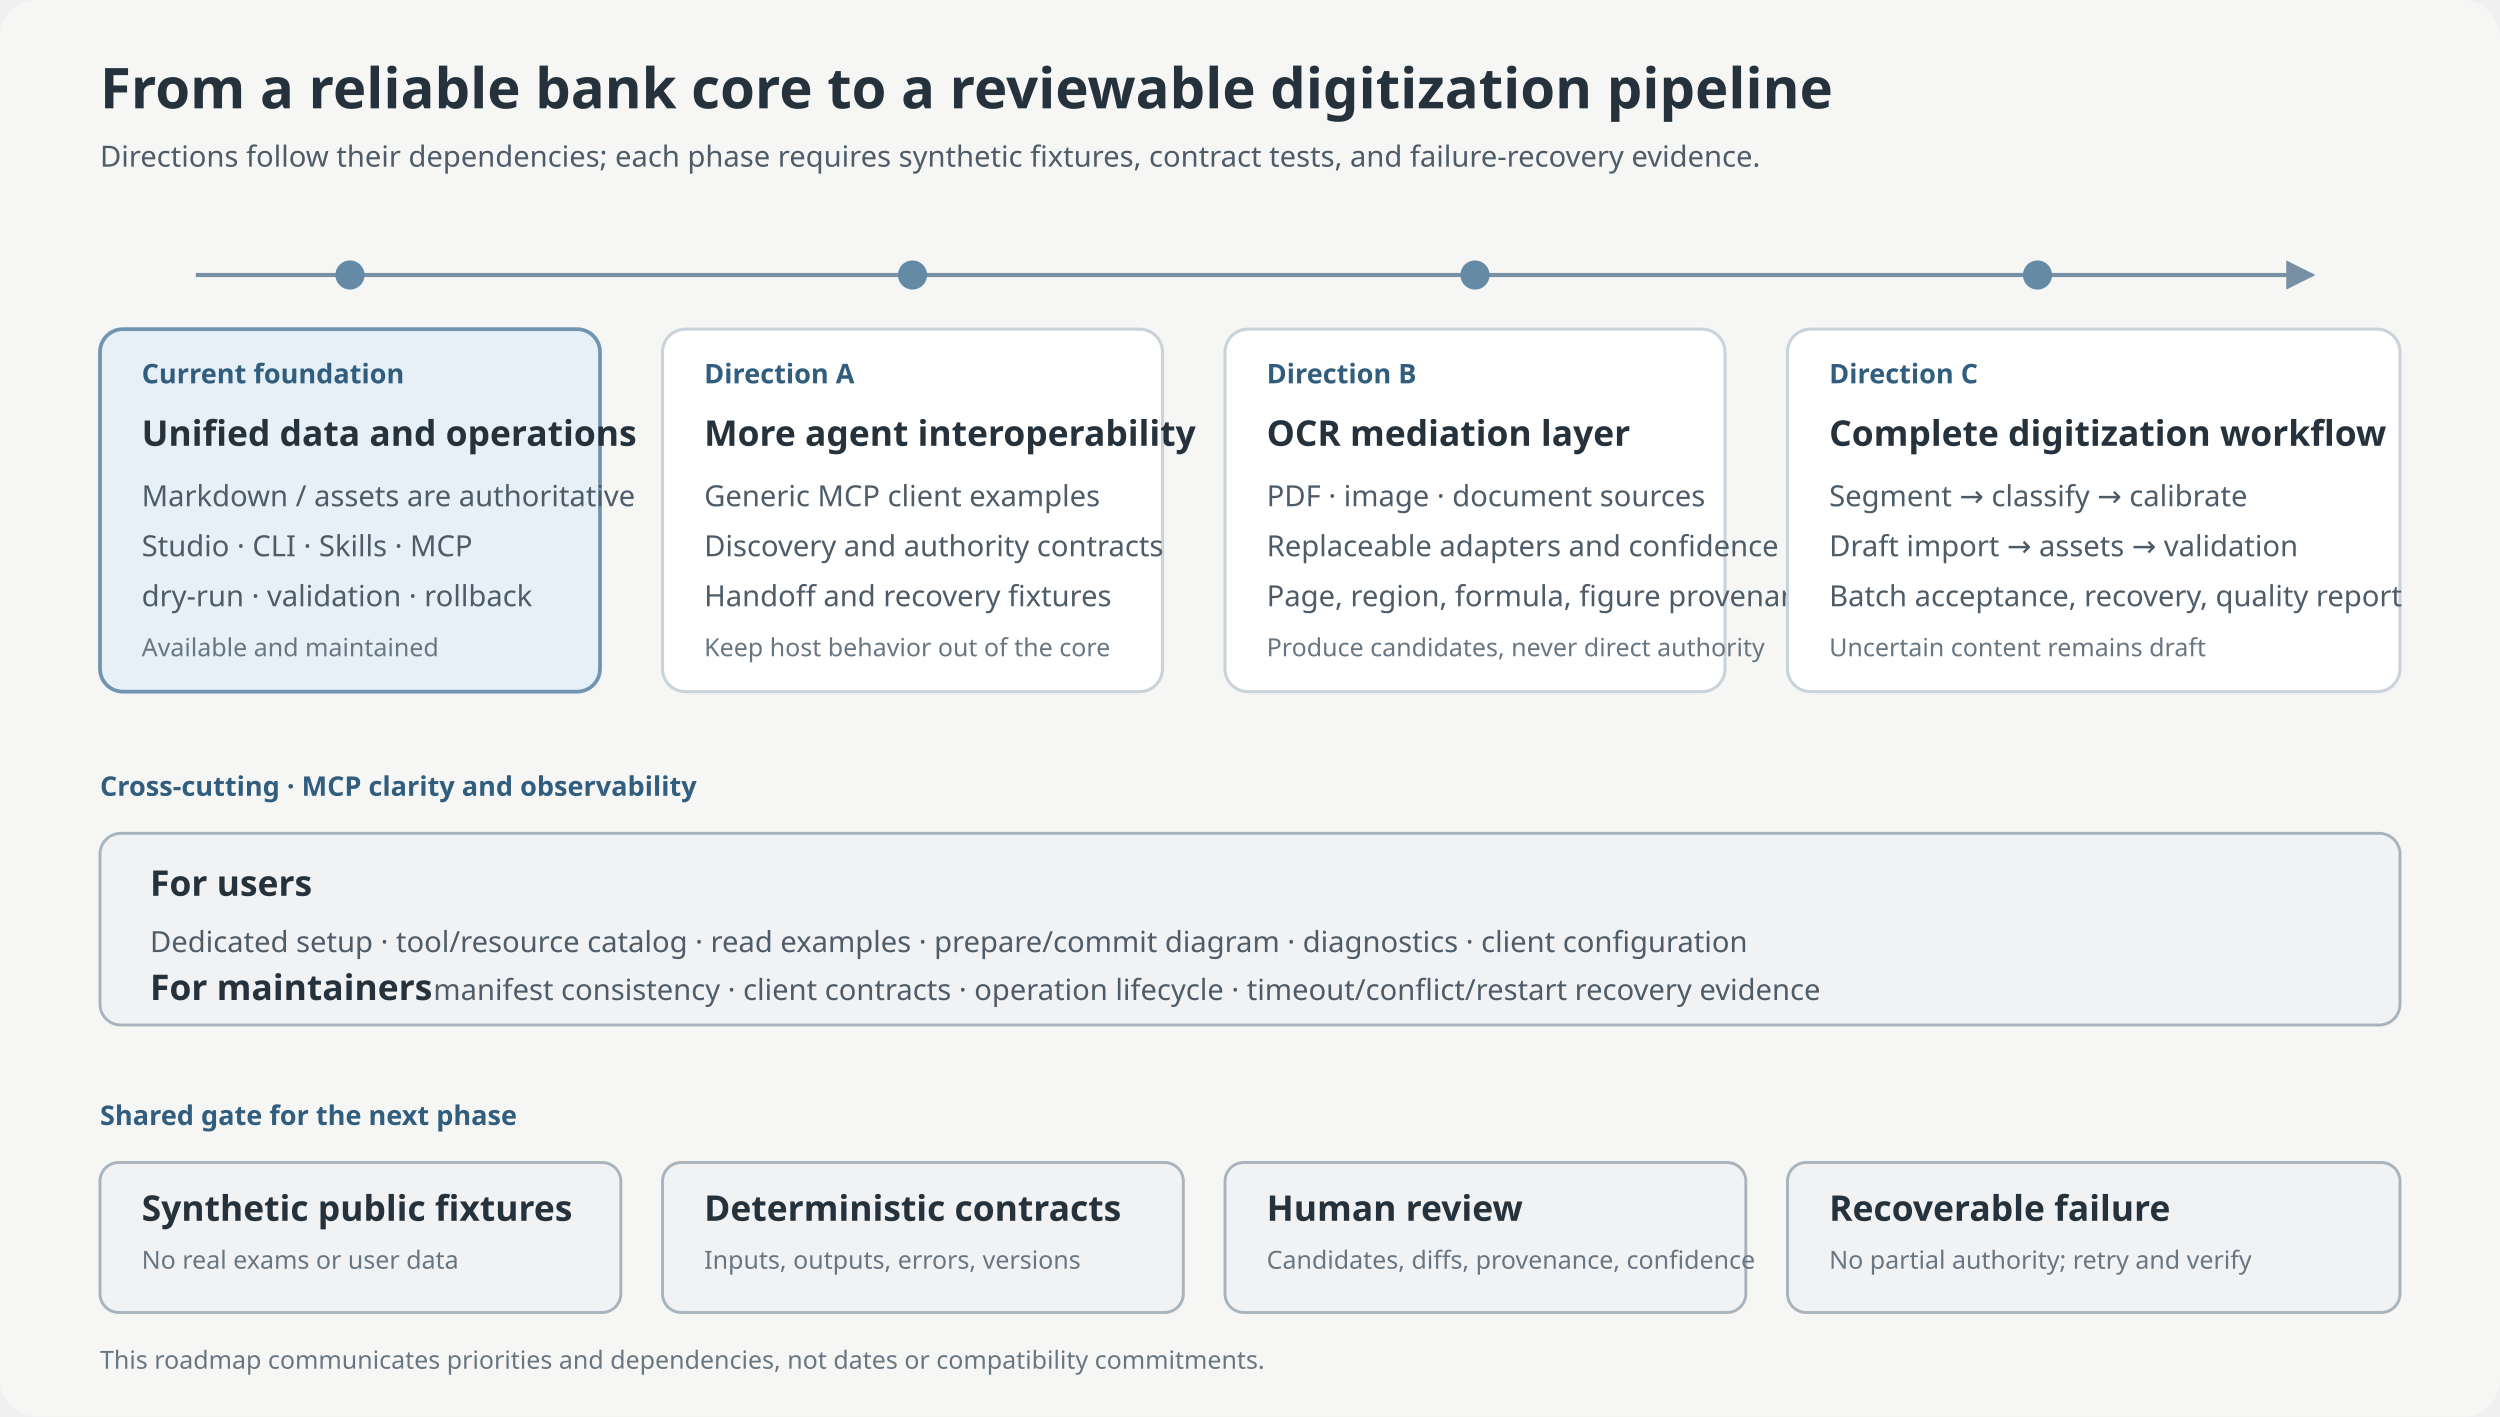
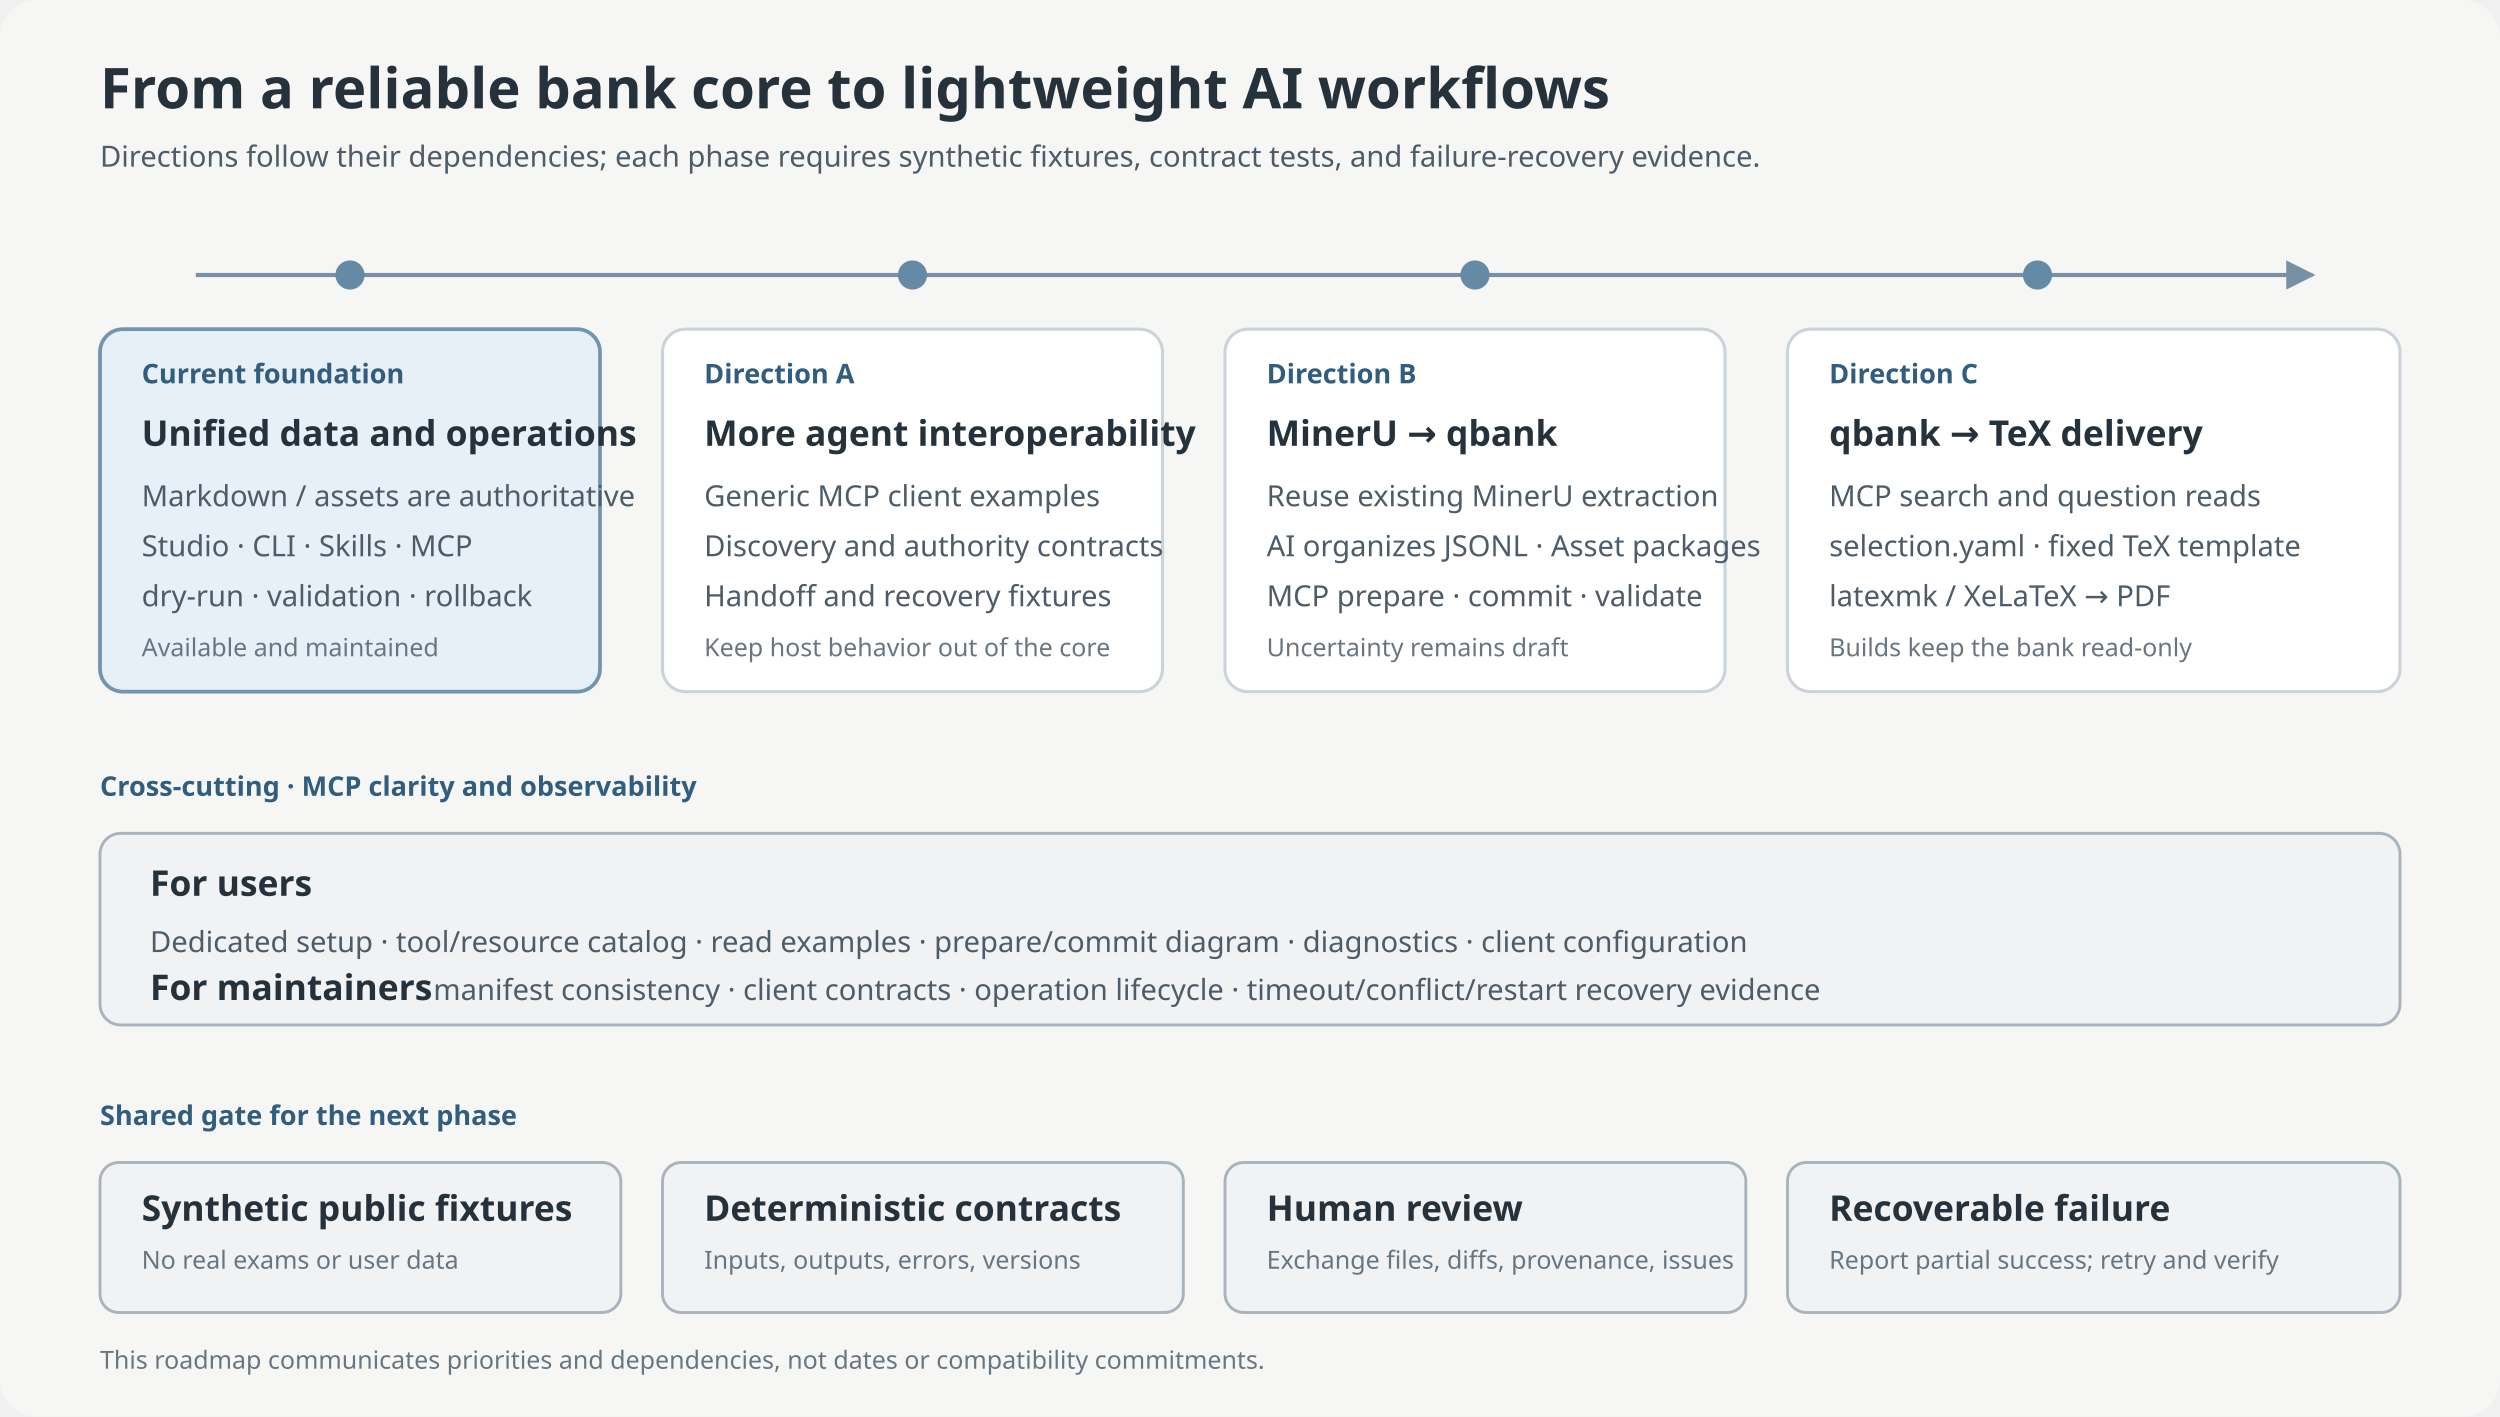
<svg xmlns="http://www.w3.org/2000/svg" viewBox="0 0 1200 680" role="img" aria-labelledby="title desc">
  <defs>
    <marker id="arrow" viewBox="0 0 10 10" refX="9" refY="5" markerWidth="7" markerHeight="7" orient="auto">
      <path d="M0 0 10 5 0 10Z" fill="context-stroke" />
    </marker>
    <style>
      .bg{fill:#f6f7f5}.phase{fill:#fff;stroke:#cbd3da;stroke-width:1.5}.now{fill:#e7f0f7;stroke:#7195b0;stroke-width:1.8}.future{fill:#f0f2f4;stroke:#a9b3bb;stroke-width:1.4}.track{fill:none;stroke:#7890a3;stroke-width:2;marker-end:url(#arrow)}.dot{fill:#658aa6}.title{fill:#25313b;font:700 27px 'Segoe UI',sans-serif}.heading{fill:#25313b;font:600 17px 'Segoe UI',sans-serif}.body{fill:#4d5c68;font:14px 'Segoe UI',sans-serif}.small{fill:#687682;font:12px 'Segoe UI',sans-serif}.label{fill:#315d7e;font:600 13px 'Segoe UI',sans-serif}
      @media(prefers-color-scheme:dark){.bg{fill:#1e242a}.phase{fill:#282f36;stroke:#46515b}.now{fill:#29475c;stroke:#80a8c4}.future{fill:#252c32;stroke:#4c5862}.track{stroke:#809caf}.dot{fill:#80a8c4}.title,.heading{fill:#edf1f4}.body{fill:#c4cdd5}.small{fill:#a2aeb8}.label{fill:#9cc3df}}
    </style>
  </defs>
  <rect class="bg" width="1200" height="680" rx="18" />
-   <text class="title" x="48" y="52">From a reliable bank core to a reviewable digitization pipeline</text>
+   <text class="title" x="48" y="52">From a reliable bank core to lightweight AI workflows</text>
  <text class="body" x="48" y="80">Directions follow their dependencies; each phase requires synthetic fixtures, contract tests, and failure-recovery evidence.</text>
  <path class="track" d="M94 132H1110" />
  <circle class="dot" cx="168" cy="132" r="7" />
  <circle class="dot" cx="438" cy="132" r="7" />
  <circle class="dot" cx="708" cy="132" r="7" />
  <circle class="dot" cx="978" cy="132" r="7" />
  <rect class="now" x="48" y="158" width="240" height="174" rx="11" />
  <text class="label" x="68" y="184">Current foundation</text>
  <text class="heading" x="68" y="214">Unified data and operations</text>
  <text class="body" x="68" y="243">Markdown / assets are authoritative</text>
  <text class="body" x="68" y="267">Studio · CLI · Skills · MCP</text>
  <text class="body" x="68" y="291">dry-run · validation · rollback</text>
  <text class="small" x="68" y="315">Available and maintained</text>
  <rect class="phase" x="318" y="158" width="240" height="174" rx="11" />
  <text class="label" x="338" y="184">Direction A</text>
  <text class="heading" x="338" y="214">More agent interoperability</text>
  <text class="body" x="338" y="243">Generic MCP client examples</text>
  <text class="body" x="338" y="267">Discovery and authority contracts</text>
  <text class="body" x="338" y="291">Handoff and recovery fixtures</text>
  <text class="small" x="338" y="315">Keep host behavior out of the core</text>
  <rect class="phase" x="588" y="158" width="240" height="174" rx="11" />
  <text class="label" x="608" y="184">Direction B</text>
-   <text class="heading" x="608" y="214">OCR mediation layer</text>
-   <text class="body" x="608" y="243">PDF · image · document sources</text>
-   <text class="body" x="608" y="267">Replaceable adapters and confidence</text>
-   <text class="body" x="608" y="291">Page, region, formula, figure provenance</text>
-   <text class="small" x="608" y="315">Produce candidates, never direct authority</text>
+   <text class="heading" x="608" y="214">MinerU → qbank</text>
+   <text class="body" x="608" y="243">Reuse existing MinerU extraction</text>
+   <text class="body" x="608" y="267">AI organizes JSONL · Asset packages</text>
+   <text class="body" x="608" y="291">MCP prepare · commit · validate</text>
+   <text class="small" x="608" y="315">Uncertainty remains draft</text>
  <rect class="phase" x="858" y="158" width="294" height="174" rx="11" />
  <text class="label" x="878" y="184">Direction C</text>
-   <text class="heading" x="878" y="214">Complete digitization workflow</text>
-   <text class="body" x="878" y="243">Segment → classify → calibrate</text>
-   <text class="body" x="878" y="267">Draft import → assets → validation</text>
-   <text class="body" x="878" y="291">Batch acceptance, recovery, quality report</text>
-   <text class="small" x="878" y="315">Uncertain content remains draft</text>
+   <text class="heading" x="878" y="214">qbank → TeX delivery</text>
+   <text class="body" x="878" y="243">MCP search and question reads</text>
+   <text class="body" x="878" y="267">selection.yaml · fixed TeX template</text>
+   <text class="body" x="878" y="291">latexmk / XeLaTeX → PDF</text>
+   <text class="small" x="878" y="315">Builds keep the bank read-only</text>
  <text class="label" x="48" y="382">Cross-cutting · MCP clarity and observability</text>
  <rect class="future" x="48" y="400" width="1104" height="92" rx="10" />
  <text class="heading" x="72" y="430">For users</text>
  <text class="body" x="72" y="457">Dedicated setup · tool/resource catalog · read examples · prepare/commit diagram · diagnostics · client configuration</text>
  <text class="heading" x="72" y="480">For maintainers</text>
  <text class="body" x="208" y="480">manifest consistency · client contracts · operation lifecycle · timeout/conflict/restart recovery evidence</text>
  <text class="label" x="48" y="540">Shared gate for the next phase</text>
  <rect class="future" x="48" y="558" width="250" height="72" rx="9" />
  <text class="heading" x="68" y="586">Synthetic public fixtures</text>
  <text class="small" x="68" y="609">No real exams or user data</text>
  <rect class="future" x="318" y="558" width="250" height="72" rx="9" />
  <text class="heading" x="338" y="586">Deterministic contracts</text>
  <text class="small" x="338" y="609">Inputs, outputs, errors, versions</text>
  <rect class="future" x="588" y="558" width="250" height="72" rx="9" />
  <text class="heading" x="608" y="586">Human review</text>
-   <text class="small" x="608" y="609">Candidates, diffs, provenance, confidence</text>
+   <text class="small" x="608" y="609">Exchange files, diffs, provenance, issues</text>
  <rect class="future" x="858" y="558" width="294" height="72" rx="9" />
  <text class="heading" x="878" y="586">Recoverable failure</text>
-   <text class="small" x="878" y="609">No partial authority; retry and verify</text>
+   <text class="small" x="878" y="609">Report partial success; retry and verify</text>
  <text class="small" x="48" y="657">This roadmap communicates priorities and dependencies, not dates or compatibility commitments.</text>
</svg>
